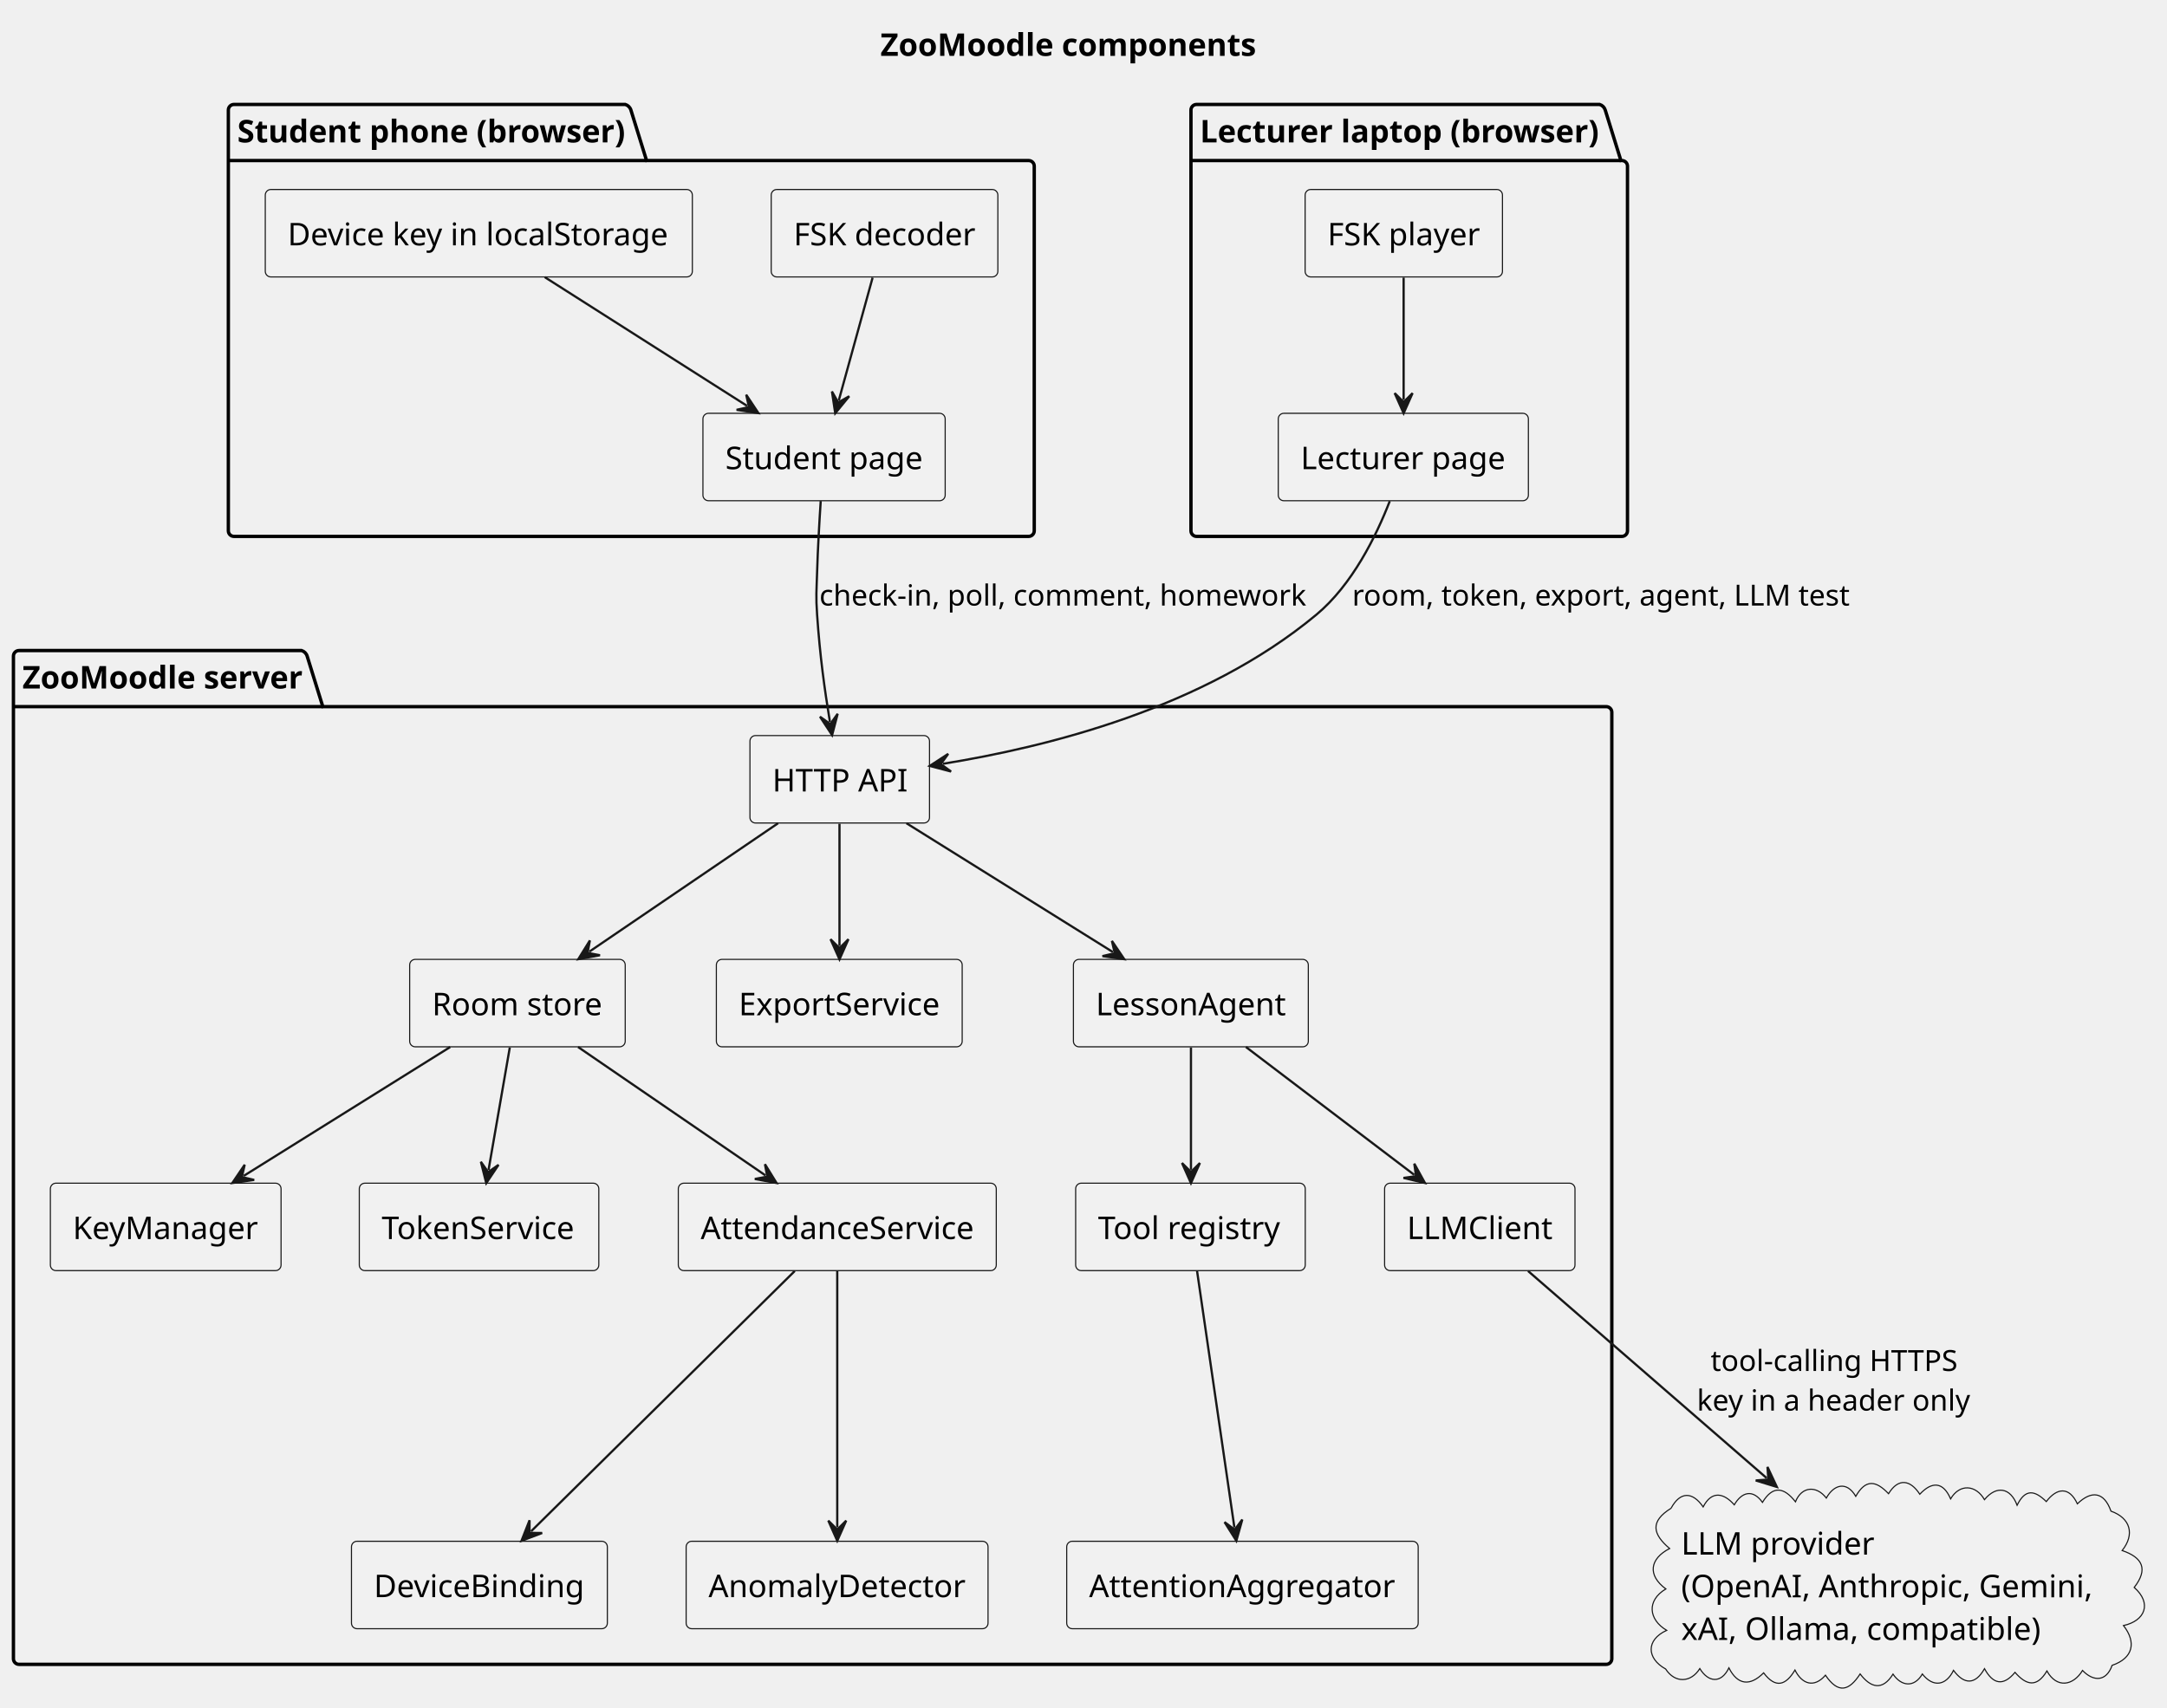
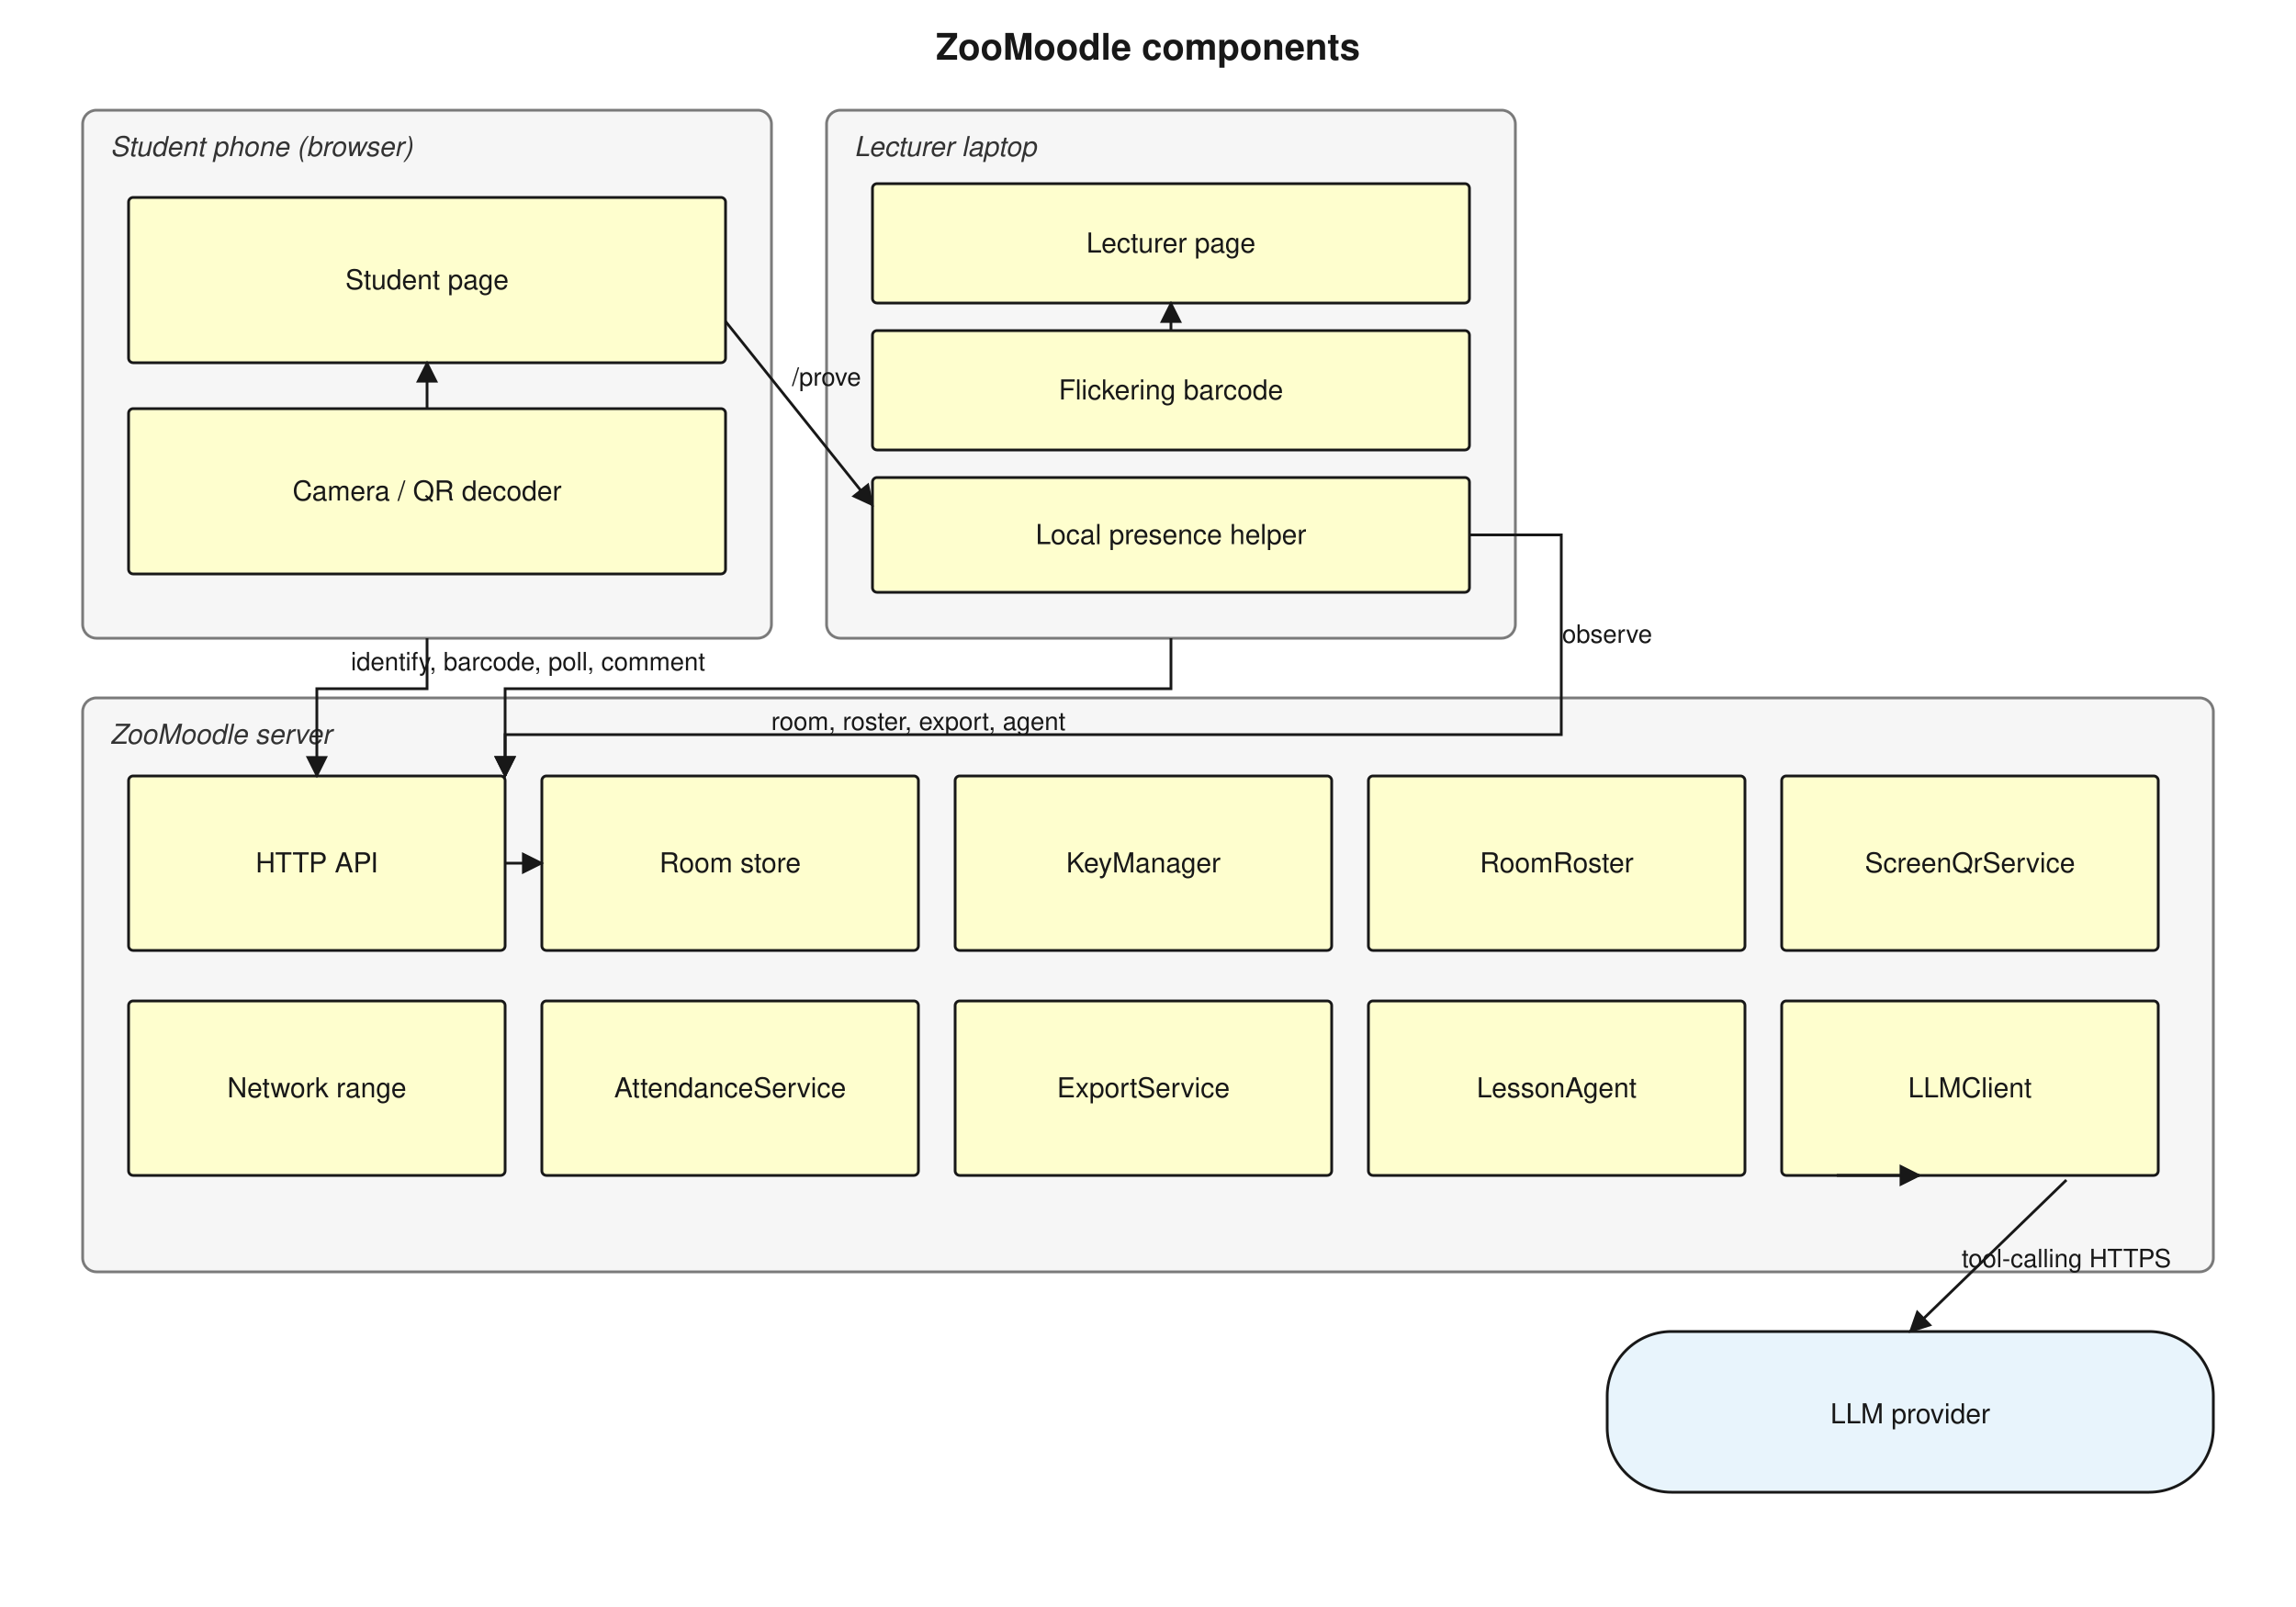
- <svg xmlns="http://www.w3.org/2000/svg" contentStyleType="text/css" data-diagram-type="DESCRIPTION" height="763px" preserveAspectRatio="none" style="width:968px;height:763px;background:#FFFFFF;" version="1.1" viewBox="0 0 968 763" width="968px" zoomAndPan="magnify">
-   <defs />
-   <g>
-     <text fill="#000000" font-family="sans-serif" font-size="14" font-weight="bold" lengthAdjust="spacing" textLength="167.859" x="393.27" y="24.966">ZooMoodle components</text>
-     <g class="cluster" data-entity="Student phone (browser)" data-source-line="6" data-uid="ent0002" id="cluster_Student phone (browser)">
-       <path d="M104.5,46.67 L279.323,46.67 A3.75,3.75 0 0 1 281.823,49.17 L288.823,71.738 L459.5,71.738 A2.5,2.5 0 0 1 462,74.238 L462,237.17 A2.5,2.5 0 0 1 459.5,239.67 L104.5,239.67 A2.5,2.5 0 0 1 102,237.17 L102,49.17 A2.5,2.5 0 0 1 104.5,46.67" fill="none" style="stroke:#000000;stroke-width:1.5;" />
-       <line style="stroke:#000000;stroke-width:1.5;" x1="102" x2="288.823" y1="71.738" y2="71.738" />
-       <text fill="#000000" font-family="sans-serif" font-size="14" font-weight="bold" lengthAdjust="spacing" textLength="173.823" x="106" y="63.636">Student phone (browser)</text>
-     </g>
-     <g class="cluster" data-entity="Lecturer laptop (browser)" data-source-line="12" data-uid="ent0006" id="cluster_Lecturer laptop (browser)">
-       <path d="M534.5,46.67 L714.559,46.67 A3.75,3.75 0 0 1 717.059,49.17 L724.059,71.738 L724.5,71.738 A2.5,2.5 0 0 1 727,74.238 L727,237.17 A2.5,2.5 0 0 1 724.5,239.67 L534.5,239.67 A2.5,2.5 0 0 1 532,237.17 L532,49.17 A2.5,2.5 0 0 1 534.5,46.67" fill="none" style="stroke:#000000;stroke-width:1.5;" />
-       <line style="stroke:#000000;stroke-width:1.5;" x1="532" x2="724.059" y1="71.738" y2="71.738" />
-       <text fill="#000000" font-family="sans-serif" font-size="14" font-weight="bold" lengthAdjust="spacing" textLength="179.059" x="536" y="63.636">Lecturer laptop (browser)</text>
-     </g>
-     <g class="cluster" data-entity="ZooMoodle server" data-source-line="17" data-uid="ent0009" id="cluster_ZooMoodle server">
-       <path d="M8.5,290.67 L134.702,290.67 A3.75,3.75 0 0 1 137.202,293.17 L144.202,315.738 L717.5,315.738 A2.5,2.5 0 0 1 720,318.238 L720,741.17 A2.5,2.5 0 0 1 717.5,743.67 L8.5,743.67 A2.5,2.5 0 0 1 6,741.17 L6,293.17 A2.5,2.5 0 0 1 8.5,290.67" fill="none" style="stroke:#000000;stroke-width:1.5;" />
-       <line style="stroke:#000000;stroke-width:1.5;" x1="6" x2="144.202" y1="315.738" y2="315.738" />
-       <text fill="#000000" font-family="sans-serif" font-size="14" font-weight="bold" lengthAdjust="spacing" textLength="125.202" x="10" y="307.636">ZooMoodle server</text>
-     </g>
-     <g class="entity" data-entity="StudentUI" data-source-line="7" data-uid="ent0003" id="entity_StudentUI">
-       <rect fill="#F1F1F1" height="39.068" rx="2.5" ry="2.5" style="stroke:#181818;stroke-width:0.5;" width="108.214" x="314" y="184.67" />
-       <text fill="#000000" font-family="sans-serif" font-size="14" lengthAdjust="spacing" textLength="88.214" x="324" y="209.636">Student page</text>
-     </g>
-     <g class="entity" data-entity="Decoder" data-source-line="8" data-uid="ent0004" id="entity_Decoder">
-       <rect fill="#F1F1F1" height="39.068" rx="2.5" ry="2.5" style="stroke:#181818;stroke-width:0.5;" width="101.242" x="344.5" y="84.67" />
-       <text fill="#000000" font-family="sans-serif" font-size="14" lengthAdjust="spacing" textLength="81.242" x="354.5" y="109.636">FSK decoder</text>
-     </g>
-     <g class="entity" data-entity="DeviceKey" data-source-line="9" data-uid="ent0005" id="entity_DeviceKey">
-       <rect fill="#F1F1F1" height="39.068" rx="2.5" ry="2.5" style="stroke:#181818;stroke-width:0.5;" width="190.771" x="118.5" y="84.67" />
-       <text fill="#000000" font-family="sans-serif" font-size="14" lengthAdjust="spacing" textLength="170.771" x="128.5" y="109.636">Device key in localStorage</text>
-     </g>
-     <g class="entity" data-entity="LecturerUI" data-source-line="13" data-uid="ent0007" id="entity_LecturerUI">
-       <rect fill="#F1F1F1" height="39.068" rx="2.5" ry="2.5" style="stroke:#181818;stroke-width:0.5;" width="111.728" x="571" y="184.67" />
-       <text fill="#000000" font-family="sans-serif" font-size="14" lengthAdjust="spacing" textLength="91.728" x="581" y="209.636">Lecturer page</text>
-     </g>
-     <g class="entity" data-entity="Player" data-source-line="14" data-uid="ent0008" id="entity_Player">
-       <rect fill="#F1F1F1" height="39.068" rx="2.5" ry="2.5" style="stroke:#181818;stroke-width:0.5;" width="88.152" x="583" y="84.67" />
-       <text fill="#000000" font-family="sans-serif" font-size="14" lengthAdjust="spacing" textLength="68.152" x="593" y="109.636">FSK player</text>
-     </g>
-     <g class="entity" data-entity="API" data-source-line="18" data-uid="ent0010" id="entity_API">
-       <rect fill="#F1F1F1" height="39.068" rx="2.5" ry="2.5" style="stroke:#181818;stroke-width:0.5;" width="80.214" x="335" y="328.67" />
-       <text fill="#000000" font-family="sans-serif" font-size="14" lengthAdjust="spacing" textLength="60.214" x="345" y="353.636">HTTP API</text>
-     </g>
-     <g class="entity" data-entity="Store" data-source-line="19" data-uid="ent0011" id="entity_Store">
-       <rect fill="#F1F1F1" height="39.068" rx="2.5" ry="2.5" style="stroke:#181818;stroke-width:0.5;" width="96.286" x="183" y="428.67" />
-       <text fill="#000000" font-family="sans-serif" font-size="14" lengthAdjust="spacing" textLength="76.286" x="193" y="453.636">Room store</text>
-     </g>
-     <g class="entity" data-entity="Keys" data-source-line="20" data-uid="ent0012" id="entity_Keys">
-       <rect fill="#F1F1F1" height="39.068" rx="2.5" ry="2.5" style="stroke:#181818;stroke-width:0.5;" width="103.048" x="22.5" y="528.67" />
-       <text fill="#000000" font-family="sans-serif" font-size="14" lengthAdjust="spacing" textLength="83.048" x="32.5" y="553.636">KeyManager</text>
-     </g>
-     <g class="entity" data-entity="Tokens" data-source-line="21" data-uid="ent0013" id="entity_Tokens">
-       <rect fill="#F1F1F1" height="39.068" rx="2.5" ry="2.5" style="stroke:#181818;stroke-width:0.5;" width="106.982" x="160.5" y="528.67" />
-       <text fill="#000000" font-family="sans-serif" font-size="14" lengthAdjust="spacing" textLength="86.982" x="170.5" y="553.636">TokenService</text>
-     </g>
-     <g class="entity" data-entity="Attendance" data-source-line="22" data-uid="ent0014" id="entity_Attendance">
-       <rect fill="#F1F1F1" height="39.068" rx="2.5" ry="2.5" style="stroke:#181818;stroke-width:0.5;" width="142.037" x="303" y="528.67" />
-       <text fill="#000000" font-family="sans-serif" font-size="14" lengthAdjust="spacing" textLength="122.037" x="313" y="553.636">AttendanceService</text>
-     </g>
-     <g class="entity" data-entity="Binding" data-source-line="23" data-uid="ent0015" id="entity_Binding">
-       <rect fill="#F1F1F1" height="39.068" rx="2.5" ry="2.5" style="stroke:#181818;stroke-width:0.5;" width="114.304" x="157" y="688.67" />
-       <text fill="#000000" font-family="sans-serif" font-size="14" lengthAdjust="spacing" textLength="94.304" x="167" y="713.636">DeviceBinding</text>
-     </g>
-     <g class="entity" data-entity="Anomalies" data-source-line="24" data-uid="ent0016" id="entity_Anomalies">
-       <rect fill="#F1F1F1" height="39.068" rx="2.5" ry="2.5" style="stroke:#181818;stroke-width:0.5;" width="134.856" x="306.5" y="688.67" />
-       <text fill="#000000" font-family="sans-serif" font-size="14" lengthAdjust="spacing" textLength="114.856" x="316.5" y="713.636">AnomalyDetector</text>
-     </g>
-     <g class="entity" data-entity="Export" data-source-line="25" data-uid="ent0017" id="entity_Export">
-       <rect fill="#F1F1F1" height="39.068" rx="2.5" ry="2.5" style="stroke:#181818;stroke-width:0.5;" width="109.81" x="320" y="428.67" />
-       <text fill="#000000" font-family="sans-serif" font-size="14" lengthAdjust="spacing" textLength="89.81" x="330" y="453.636">ExportService</text>
-     </g>
-     <g class="entity" data-entity="Agent" data-source-line="26" data-uid="ent0018" id="entity_Agent">
-       <rect fill="#F1F1F1" height="39.068" rx="2.5" ry="2.5" style="stroke:#181818;stroke-width:0.5;" width="104.924" x="479.5" y="428.67" />
-       <text fill="#000000" font-family="sans-serif" font-size="14" lengthAdjust="spacing" textLength="84.924" x="489.5" y="453.636">LessonAgent</text>
-     </g>
-     <g class="entity" data-entity="Tools" data-source-line="27" data-uid="ent0019" id="entity_Tools">
-       <rect fill="#F1F1F1" height="39.068" rx="2.5" ry="2.5" style="stroke:#181818;stroke-width:0.5;" width="102.558" x="480.5" y="528.67" />
-       <text fill="#000000" font-family="sans-serif" font-size="14" lengthAdjust="spacing" textLength="82.558" x="490.5" y="553.636">Tool registry</text>
-     </g>
-     <g class="entity" data-entity="Client" data-source-line="28" data-uid="ent0020" id="entity_Client">
-       <rect fill="#F1F1F1" height="39.068" rx="2.5" ry="2.5" style="stroke:#181818;stroke-width:0.5;" width="85.044" x="618.5" y="528.67" />
-       <text fill="#000000" font-family="sans-serif" font-size="14" lengthAdjust="spacing" textLength="65.044" x="628.5" y="553.636">LLMClient</text>
-     </g>
-     <g class="entity" data-entity="Attention" data-source-line="29" data-uid="ent0021" id="entity_Attention">
-       <rect fill="#F1F1F1" height="39.068" rx="2.5" ry="2.5" style="stroke:#181818;stroke-width:0.5;" width="157.004" x="476.5" y="688.67" />
-       <text fill="#000000" font-family="sans-serif" font-size="14" lengthAdjust="spacing" textLength="137.004" x="486.5" y="713.636">AttentionAggregator</text>
-     </g>
-     <g class="entity" data-entity="Provider" data-source-line="32" data-uid="ent0022" id="entity_Provider">
-       <path d="M746.459,673.933 C750.564,666.312 756.069,666.458 760.798,673.315 C764.642,665.896 770.011,667.053 774.704,672.39 C778.015,666.673 782.95,665.206 787.292,671.292 C792.04,663.453 797.026,664.629 802.029,671.028 C804.86,664.039 811.457,663.699 815.817,669.362 C819.155,663.364 824.867,661.582 828.969,668.588 C833.444,660.736 838.034,661.56 843.609,667.412 C848.042,660.23 853.37,661.215 857.571,667.649 C862.957,661.886 867.989,661.952 871.336,669.724 C875.443,662.768 882.665,663.468 886.459,670.073 C891.866,663.531 898.103,664.717 901.039,672.574 C904.71,665.134 908.831,665.795 914.083,670.935 C918.761,664.795 924.295,664.057 927.963,671.936 C934.273,665.842 939.892,666.506 942.972,675.212 C951.714,678.307 953.702,685.607 947.964,692.81 C957.112,695.93 959.707,701.119 953.35,709.302 C961.399,716.396 958.245,724.216 948.569,726.335 C954.444,733.906 952.848,740.906 943.481,744.115 C940.859,751.545 935.04,751.395 930.272,746.396 C926.086,753.27 918.755,754.523 914.357,746.624 C909.861,754.16 905.186,753.083 900.105,747.249 C894.771,753.665 890.212,752.461 886.479,745.604 C882.408,752.806 877.447,752.876 872.632,746.355 C869.328,753.196 863.542,754.111 858.72,747.984 C855.067,754.229 849.306,753.503 845.612,748.031 C840.852,755.666 835.61,754.122 830.92,747.956 C825.865,755.744 821.065,756.791 815.428,748.518 C810.283,754.467 804.895,752.407 801.811,746.208 C797.728,753.097 793.157,754.557 787.815,747.469 C781.876,753.447 776.264,753.093 772.304,745.248 C768.846,752.413 763.088,751.741 759.309,745.559 C755.332,751.94 748.185,752.178 744.047,745.751 C735.516,741.003 735.178,732.752 744.498,728.47 C736.393,723.651 735.471,715.122 744.134,709.973 C735.806,703.81 736.957,696.47 745.823,691.914 C738.186,685.432 736.991,679.809 746.459,673.933" fill="#F1F1F1" style="stroke:#181818;stroke-width:0.5;" />
-       <text fill="#000000" font-family="sans-serif" font-size="14" lengthAdjust="spacing" textLength="86.884" x="751" y="694.636">LLM provider</text>
-       <text fill="#000000" font-family="sans-serif" font-size="14" lengthAdjust="spacing" textLength="184.071" x="751" y="713.704">(OpenAI, Anthropic, Gemini,</text>
-       <text fill="#000000" font-family="sans-serif" font-size="14" lengthAdjust="spacing" textLength="160.565" x="751" y="732.772">xAI, Ollama, compatible)</text>
-     </g>
-     <g class="link" data-entity-1="StudentUI" data-entity-2="API" data-source-line="34" data-uid="lnk23" id="link_StudentUI_API">
-       <path d="M366.62,223.86 C365.99,233.38 365.31,245.14 365,255.67 C364.75,264.11 364.42,266.25 365,274.67 C366.26,293.05 368.327,307.949 370.727,322.549" fill="none" id="StudentUI-to-API" style="stroke:#181818;stroke-width:1;" />
-       <polygon fill="#181818" points="371.7,328.47,374.187,318.94,370.889,323.536,366.293,320.238,371.7,328.47" style="stroke:#181818;stroke-width:1;" />
-       <text fill="#000000" font-family="sans-serif" font-size="13" lengthAdjust="spacing" textLength="217.776" x="366" y="270.567">check-in, poll, comment, homework</text>
-     </g>
-     <g class="link" data-entity-1="LecturerUI" data-entity-2="API" data-source-line="35" data-uid="lnk24" id="link_LecturerUI_API">
-       <path d="M620.81,223.91 C614.75,239.53 604.06,261.31 588,274.67 C537.54,316.63 467.503,333.781 421.243,341.271" fill="none" id="LecturerUI-to-API" style="stroke:#181818;stroke-width:1;" />
-       <polygon fill="#181818" points="415.32,342.23,424.844,344.74,420.256,341.431,423.565,336.843,415.32,342.23" style="stroke:#181818;stroke-width:1;" />
-       <text fill="#000000" font-family="sans-serif" font-size="13" lengthAdjust="spacing" textLength="222.794" x="604" y="270.567">room, token, export, agent, LLM test</text>
-     </g>
-     <g class="link" data-entity-1="Decoder" data-entity-2="StudentUI" data-source-line="36" data-uid="lnk25" id="link_Decoder_StudentUI">
-       <path d="M389.79,124.07 C384.98,141.53 379.475,161.546 374.695,178.876" fill="none" id="Decoder-to-StudentUI" style="stroke:#181818;stroke-width:1;" />
-       <polygon fill="#181818" points="373.1,184.66,379.349,177.048,374.43,179.84,371.637,174.92,373.1,184.66" style="stroke:#181818;stroke-width:1;" />
-     </g>
-     <g class="link" data-entity-1="Player" data-entity-2="LecturerUI" data-source-line="37" data-uid="lnk26" id="link_Player_LecturerUI">
-       <path d="M627,124.07 C627,141.53 627,161.33 627,178.66" fill="none" id="Player-to-LecturerUI" style="stroke:#181818;stroke-width:1;" />
-       <polygon fill="#181818" points="627,184.66,631,175.66,627,179.66,623,175.66,627,184.66" style="stroke:#181818;stroke-width:1;" />
-     </g>
-     <g class="link" data-entity-1="DeviceKey" data-entity-2="StudentUI" data-source-line="38" data-uid="lnk27" id="link_DeviceKey_StudentUI">
-       <path d="M243.33,123.83 C270.73,141.27 306.348,163.938 333.718,181.358" fill="none" id="DeviceKey-to-StudentUI" style="stroke:#181818;stroke-width:1;" />
-       <polygon fill="#181818" points="338.78,184.58,333.335,176.373,334.562,181.895,329.04,183.122,338.78,184.58" style="stroke:#181818;stroke-width:1;" />
-     </g>
-     <g class="link" data-entity-1="API" data-entity-2="Store" data-source-line="39" data-uid="lnk28" id="link_API_Store">
-       <path d="M347.58,367.83 C321.95,385.27 288.87,407.784 263.28,425.204" fill="none" id="API-to-Store" style="stroke:#181818;stroke-width:1;" />
-       <polygon fill="#181818" points="258.32,428.58,268.011,426.822,262.453,425.766,263.509,420.209,258.32,428.58" style="stroke:#181818;stroke-width:1;" />
-     </g>
-     <g class="link" data-entity-1="Store" data-entity-2="Keys" data-source-line="40" data-uid="lnk29" id="link_Store_Keys">
-       <path d="M201.1,467.83 C173.16,485.27 136.779,507.982 108.879,525.402" fill="none" id="Store-to-Keys" style="stroke:#181818;stroke-width:1;" />
-       <polygon fill="#181818" points="103.79,528.58,113.543,527.206,108.031,525.932,109.306,520.42,103.79,528.58" style="stroke:#181818;stroke-width:1;" />
-     </g>
-     <g class="link" data-entity-1="Store" data-entity-2="Tokens" data-source-line="41" data-uid="lnk30" id="link_Store_Tokens">
-       <path d="M227.72,468.07 C224.69,485.53 221.247,505.418 218.237,522.748" fill="none" id="Store-to-Tokens" style="stroke:#181818;stroke-width:1;" />
-       <polygon fill="#181818" points="217.21,528.66,222.691,520.477,218.066,523.734,214.809,519.108,217.21,528.66" style="stroke:#181818;stroke-width:1;" />
-     </g>
-     <g class="link" data-entity-1="Store" data-entity-2="Attendance" data-source-line="42" data-uid="lnk31" id="link_Store_Attendance">
-       <path d="M258.23,467.83 C283.68,485.27 316.511,507.767 341.921,525.187" fill="none" id="Store-to-Attendance" style="stroke:#181818;stroke-width:1;" />
-       <polygon fill="#181818" points="346.87,528.58,341.709,520.192,342.746,525.753,337.185,526.79,346.87,528.58" style="stroke:#181818;stroke-width:1;" />
-     </g>
-     <g class="link" data-entity-1="Attendance" data-entity-2="Binding" data-source-line="43" data-uid="lnk32" id="link_Attendance_Binding">
-       <path d="M355.02,567.92 C324.22,598.32 268.01,653.844 237.23,684.234" fill="none" id="Attendance-to-Binding" style="stroke:#181818;stroke-width:1;" />
-       <polygon fill="#181818" points="232.96,688.45,242.175,684.973,236.518,684.937,236.554,679.28,232.96,688.45" style="stroke:#181818;stroke-width:1;" />
-     </g>
-     <g class="link" data-entity-1="Attendance" data-entity-2="Anomalies" data-source-line="44" data-uid="lnk33" id="link_Attendance_Anomalies">
-       <path d="M374,567.92 C374,598.32 374,652.06 374,682.45" fill="none" id="Attendance-to-Anomalies" style="stroke:#181818;stroke-width:1;" />
-       <polygon fill="#181818" points="374,688.45,378,679.45,374,683.45,370,679.45,374,688.45" style="stroke:#181818;stroke-width:1;" />
-     </g>
-     <g class="link" data-entity-1="API" data-entity-2="Export" data-source-line="45" data-uid="lnk34" id="link_API_Export">
-       <path d="M375,368.07 C375,385.53 375,405.33 375,422.66" fill="none" id="API-to-Export" style="stroke:#181818;stroke-width:1;" />
-       <polygon fill="#181818" points="375,428.66,379,419.66,375,423.66,371,419.66,375,428.66" style="stroke:#181818;stroke-width:1;" />
-     </g>
-     <g class="link" data-entity-1="API" data-entity-2="Agent" data-source-line="46" data-uid="lnk35" id="link_API_Agent">
-       <path d="M404.9,367.83 C432.84,385.27 469.221,407.982 497.121,425.402" fill="none" id="API-to-Agent" style="stroke:#181818;stroke-width:1;" />
-       <polygon fill="#181818" points="502.21,428.58,496.694,420.42,497.969,425.932,492.457,427.206,502.21,428.58" style="stroke:#181818;stroke-width:1;" />
-     </g>
-     <g class="link" data-entity-1="Agent" data-entity-2="Tools" data-source-line="47" data-uid="lnk36" id="link_Agent_Tools">
-       <path d="M532,468.07 C532,485.53 532,505.33 532,522.66" fill="none" id="Agent-to-Tools" style="stroke:#181818;stroke-width:1;" />
-       <polygon fill="#181818" points="532,528.66,536,519.66,532,523.66,528,519.66,532,528.66" style="stroke:#181818;stroke-width:1;" />
-     </g>
-     <g class="link" data-entity-1="Agent" data-entity-2="Client" data-source-line="48" data-uid="lnk37" id="link_Agent_Client">
-       <path d="M556.57,467.83 C579.52,485.27 608.823,507.529 631.743,524.949" fill="none" id="Agent-to-Client" style="stroke:#181818;stroke-width:1;" />
-       <polygon fill="#181818" points="636.52,528.58,631.775,519.949,632.539,525.554,626.934,526.319,636.52,528.58" style="stroke:#181818;stroke-width:1;" />
-     </g>
-     <g class="link" data-entity-1="Tools" data-entity-2="Attention" data-source-line="49" data-uid="lnk38" id="link_Tools_Attention">
-       <path d="M534.73,567.92 C539.16,598.32 546.986,652.122 551.406,682.512" fill="none" id="Tools-to-Attention" style="stroke:#181818;stroke-width:1;" />
-       <polygon fill="#181818" points="552.27,688.45,554.933,678.968,551.55,683.502,547.016,680.119,552.27,688.45" style="stroke:#181818;stroke-width:1;" />
-     </g>
-     <g class="link" data-entity-1="Client" data-entity-2="Provider" data-source-line="50" data-uid="lnk39" id="link_Client_Provider">
-       <path d="M682.59,567.92 C709.8,591.54 752.869,628.927 789.179,660.447" fill="none" id="Client-to-Provider" style="stroke:#181818;stroke-width:1;" />
-       <polygon fill="#181818" points="793.71,664.38,789.536,655.459,789.934,661.102,784.291,661.501,793.71,664.38" style="stroke:#181818;stroke-width:1;" />
-       <text fill="#000000" font-family="sans-serif" font-size="13" lengthAdjust="spacing" textLength="110.058" x="764.143" y="612.567">tool-calling HTTPS</text>
-       <text fill="#000000" font-family="sans-serif" font-size="13" lengthAdjust="spacing" textLength="122.343" x="758" y="630.273">key in a header only</text>
-     </g>
-   </g>
+ <svg xmlns="http://www.w3.org/2000/svg" width="1000" height="700" viewBox="0 0 1000 700" role="img" aria-label="ZooMoodle components">
+   <defs>
+     <marker id="arrow" viewBox="0 0 10 10" refX="9" refY="5" markerWidth="8" markerHeight="8" orient="auto">
+       <path d="M 0 0 L 10 5 L 0 10 z" fill="#181818" />
+     </marker>
+     <style>
+       text { font-family: Helvetica, Arial, sans-serif; fill: #181818; }
+       .title { font-size: 16px; font-weight: bold; }
+       .pkg { font-size: 12px; font-style: italic; fill: #333; }
+       .label { font-size: 12px; }
+       .small { font-size: 11px; }
+       .cls { font-size: 12px; font-weight: bold; }
+       .attr { font-size: 11px; }
+     </style>
+   </defs>
+   <rect width="100%" height="100%" fill="#ffffff" />
+   <text class="title" x="500.0" y="26" text-anchor="middle">ZooMoodle components</text>
+   <rect x="36.0" y="48.0" width="300.0" height="230.0" rx="6" fill="#F6F6F6" stroke="#7A7A7A" stroke-width="1.2" />
+   <text class="pkg" x="48.0" y="68.0" text-anchor="start">Student phone (browser)</text>
+   <rect x="56.0" y="86.0" width="260.0" height="72.0" rx="2" fill="#FEFECE" stroke="#181818" stroke-width="1.2" />
+   <text class="label" x="186.0" y="126.0" text-anchor="middle">Student page</text>
+   <rect x="56.0" y="178.0" width="260.0" height="72.0" rx="2" fill="#FEFECE" stroke="#181818" stroke-width="1.2" />
+   <text class="label" x="186.0" y="218.0" text-anchor="middle">Camera / QR decoder</text>
+   <rect x="360.0" y="48.0" width="300.0" height="230.0" rx="6" fill="#F6F6F6" stroke="#7A7A7A" stroke-width="1.2" />
+   <text class="pkg" x="372.0" y="68.0" text-anchor="start">Lecturer laptop</text>
+   <rect x="380.0" y="80.0" width="260.0" height="52.0" rx="2" fill="#FEFECE" stroke="#181818" stroke-width="1.2" />
+   <text class="label" x="510.0" y="110.0" text-anchor="middle">Lecturer page</text>
+   <rect x="380.0" y="144.0" width="260.0" height="52.0" rx="2" fill="#FEFECE" stroke="#181818" stroke-width="1.2" />
+   <text class="label" x="510.0" y="174.0" text-anchor="middle">Flickering barcode</text>
+   <rect x="380.0" y="208.0" width="260.0" height="50.0" rx="2" fill="#FEFECE" stroke="#181818" stroke-width="1.2" />
+   <text class="label" x="510.0" y="237.0" text-anchor="middle">Local presence helper</text>
+   <rect x="36.0" y="304.0" width="928.0" height="250.0" rx="6" fill="#F6F6F6" stroke="#7A7A7A" stroke-width="1.2" />
+   <text class="pkg" x="48.0" y="324.0" text-anchor="start">ZooMoodle server</text>
+   <rect x="56.0" y="338.0" width="164.0" height="76.0" rx="2" fill="#FEFECE" stroke="#181818" stroke-width="1.2" />
+   <text class="label" x="138.0" y="380.0" text-anchor="middle">HTTP API</text>
+   <rect x="236.0" y="338.0" width="164.0" height="76.0" rx="2" fill="#FEFECE" stroke="#181818" stroke-width="1.2" />
+   <text class="label" x="318.0" y="380.0" text-anchor="middle">Room store</text>
+   <rect x="416.0" y="338.0" width="164.0" height="76.0" rx="2" fill="#FEFECE" stroke="#181818" stroke-width="1.2" />
+   <text class="label" x="498.0" y="380.0" text-anchor="middle">KeyManager</text>
+   <rect x="596.0" y="338.0" width="164.0" height="76.0" rx="2" fill="#FEFECE" stroke="#181818" stroke-width="1.2" />
+   <text class="label" x="678.0" y="380.0" text-anchor="middle">RoomRoster</text>
+   <rect x="776.0" y="338.0" width="164.0" height="76.0" rx="2" fill="#FEFECE" stroke="#181818" stroke-width="1.2" />
+   <text class="label" x="858.0" y="380.0" text-anchor="middle">ScreenQrService</text>
+   <rect x="56.0" y="436.0" width="164.0" height="76.0" rx="2" fill="#FEFECE" stroke="#181818" stroke-width="1.2" />
+   <text class="label" x="138.0" y="478.0" text-anchor="middle">Network range</text>
+   <rect x="236.0" y="436.0" width="164.0" height="76.0" rx="2" fill="#FEFECE" stroke="#181818" stroke-width="1.2" />
+   <text class="label" x="318.0" y="478.0" text-anchor="middle">AttendanceService</text>
+   <rect x="416.0" y="436.0" width="164.0" height="76.0" rx="2" fill="#FEFECE" stroke="#181818" stroke-width="1.2" />
+   <text class="label" x="498.0" y="478.0" text-anchor="middle">ExportService</text>
+   <rect x="596.0" y="436.0" width="164.0" height="76.0" rx="2" fill="#FEFECE" stroke="#181818" stroke-width="1.2" />
+   <text class="label" x="678.0" y="478.0" text-anchor="middle">LessonAgent</text>
+   <rect x="776.0" y="436.0" width="164.0" height="76.0" rx="2" fill="#FEFECE" stroke="#181818" stroke-width="1.2" />
+   <text class="label" x="858.0" y="478.0" text-anchor="middle">LLMClient</text>
+   <rect x="700.0" y="580.0" width="264.0" height="70.0" rx="28" fill="#E8F4FC" stroke="#181818" stroke-width="1.2" />
+   <text class="label" x="832.0" y="620.0" text-anchor="middle">LLM provider</text>
+   <line x1="186.0" y1="178.0" x2="186.0" y2="158.0" stroke="#181818" stroke-width="1.2" marker-end="url(#arrow)" />
+   <line x1="510.0" y1="144.0" x2="510.0" y2="132.0" stroke="#181818" stroke-width="1.2" marker-end="url(#arrow)" />
+   <line x1="316.0" y1="140.0" x2="380.0" y2="220.0" stroke="#181818" stroke-width="1.2" marker-end="url(#arrow)" />
+   <text class="small" x="360.0" y="168.0" text-anchor="middle">/prove</text>
+   <path d="M 186.0 278.0 L 186.0 300.0 L 138.0 300.0 L 138.0 338.0" fill="none" stroke="#181818" stroke-width="1.2" marker-end="url(#arrow)" />
+   <text class="small" x="230.0" y="292.0" text-anchor="middle">identify, barcode, poll, comment</text>
+   <path d="M 510.0 278.0 L 510.0 300.0 L 220.0 300.0 L 220.0 338.0" fill="none" stroke="#181818" stroke-width="1.2" marker-end="url(#arrow)" />
+   <text class="small" x="400.0" y="318.0" text-anchor="middle">room, roster, export, agent</text>
+   <path d="M 640.0 233.0 L 680.0 233.0 L 680.0 320.0 L 220.0 320.0 L 220.0 338.0" fill="none" stroke="#181818" stroke-width="1.2" marker-end="url(#arrow)" />
+   <text class="small" x="700.0" y="280.0" text-anchor="middle">observe</text>
+   <line x1="220.0" y1="376.0" x2="236.0" y2="376.0" stroke="#181818" stroke-width="1.2" marker-end="url(#arrow)" />
+   <line x1="800.0" y1="512.0" x2="836.0" y2="512.0" stroke="#181818" stroke-width="1.2" marker-end="url(#arrow)" />
+   <line x1="900.0" y1="514.0" x2="832.0" y2="580.0" stroke="#181818" stroke-width="1.2" marker-end="url(#arrow)" />
+   <text class="small" x="900.0" y="552.0" text-anchor="middle">tool-calling HTTPS</text>
</svg>
